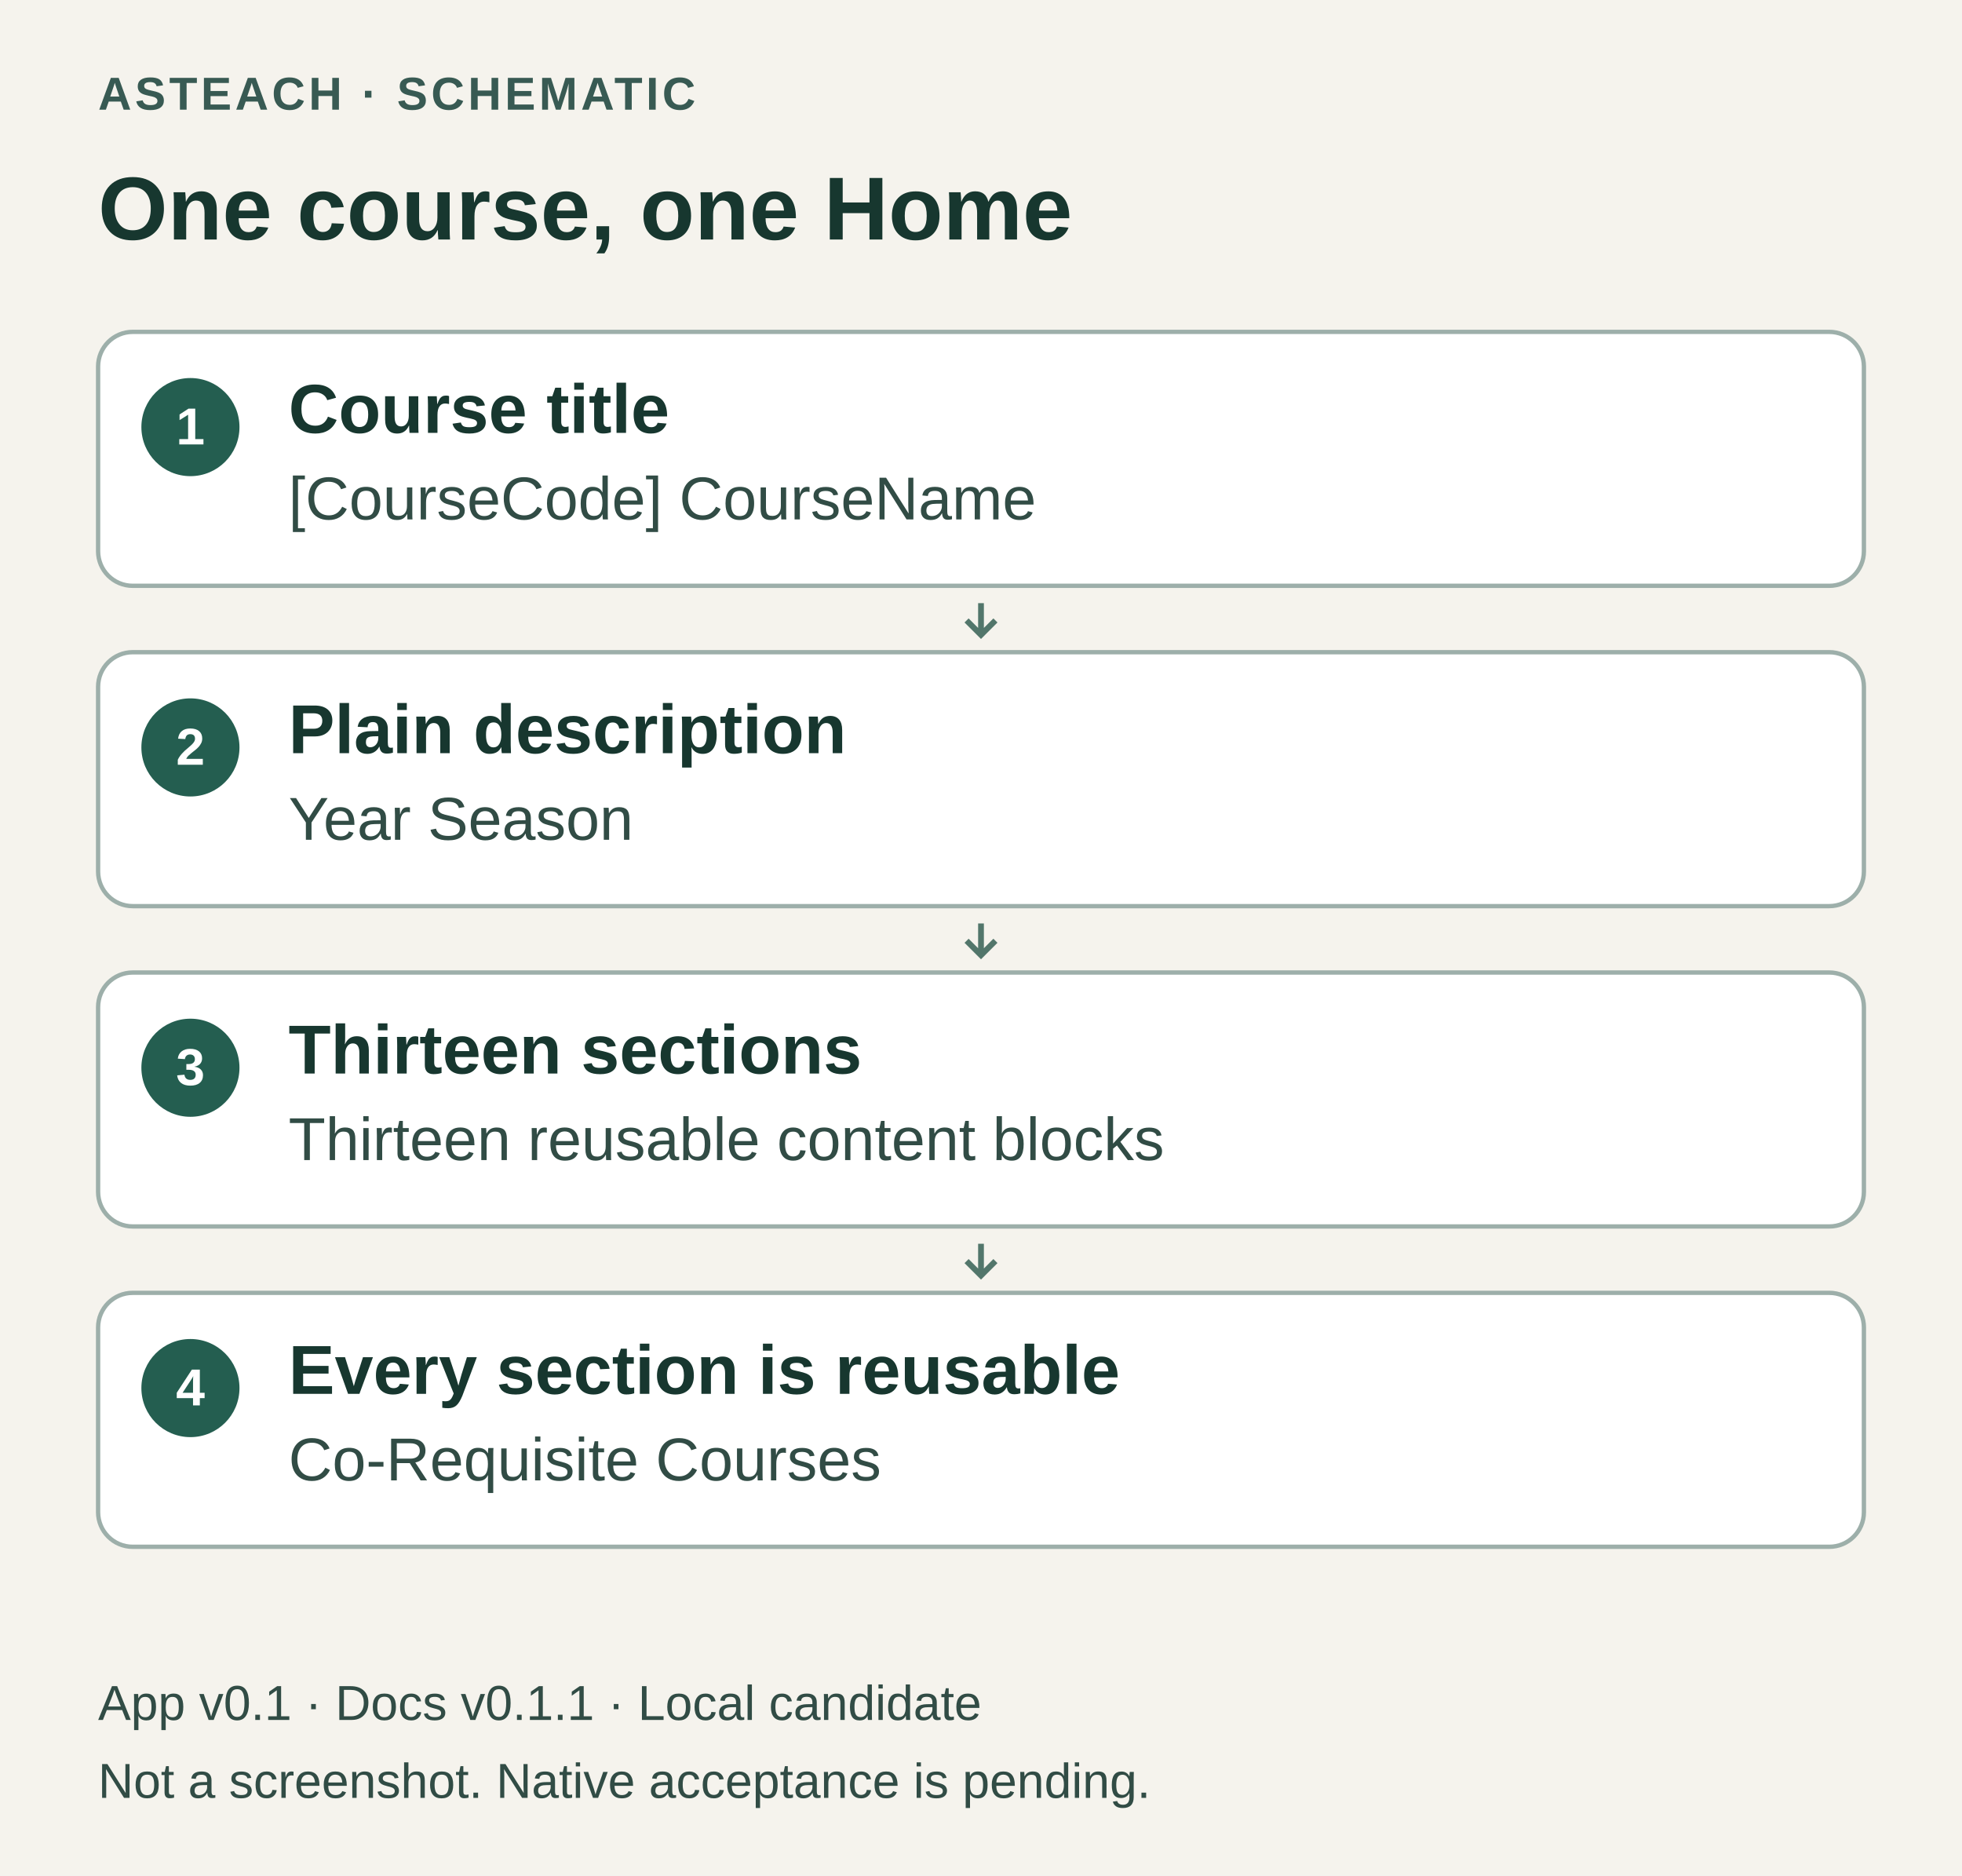
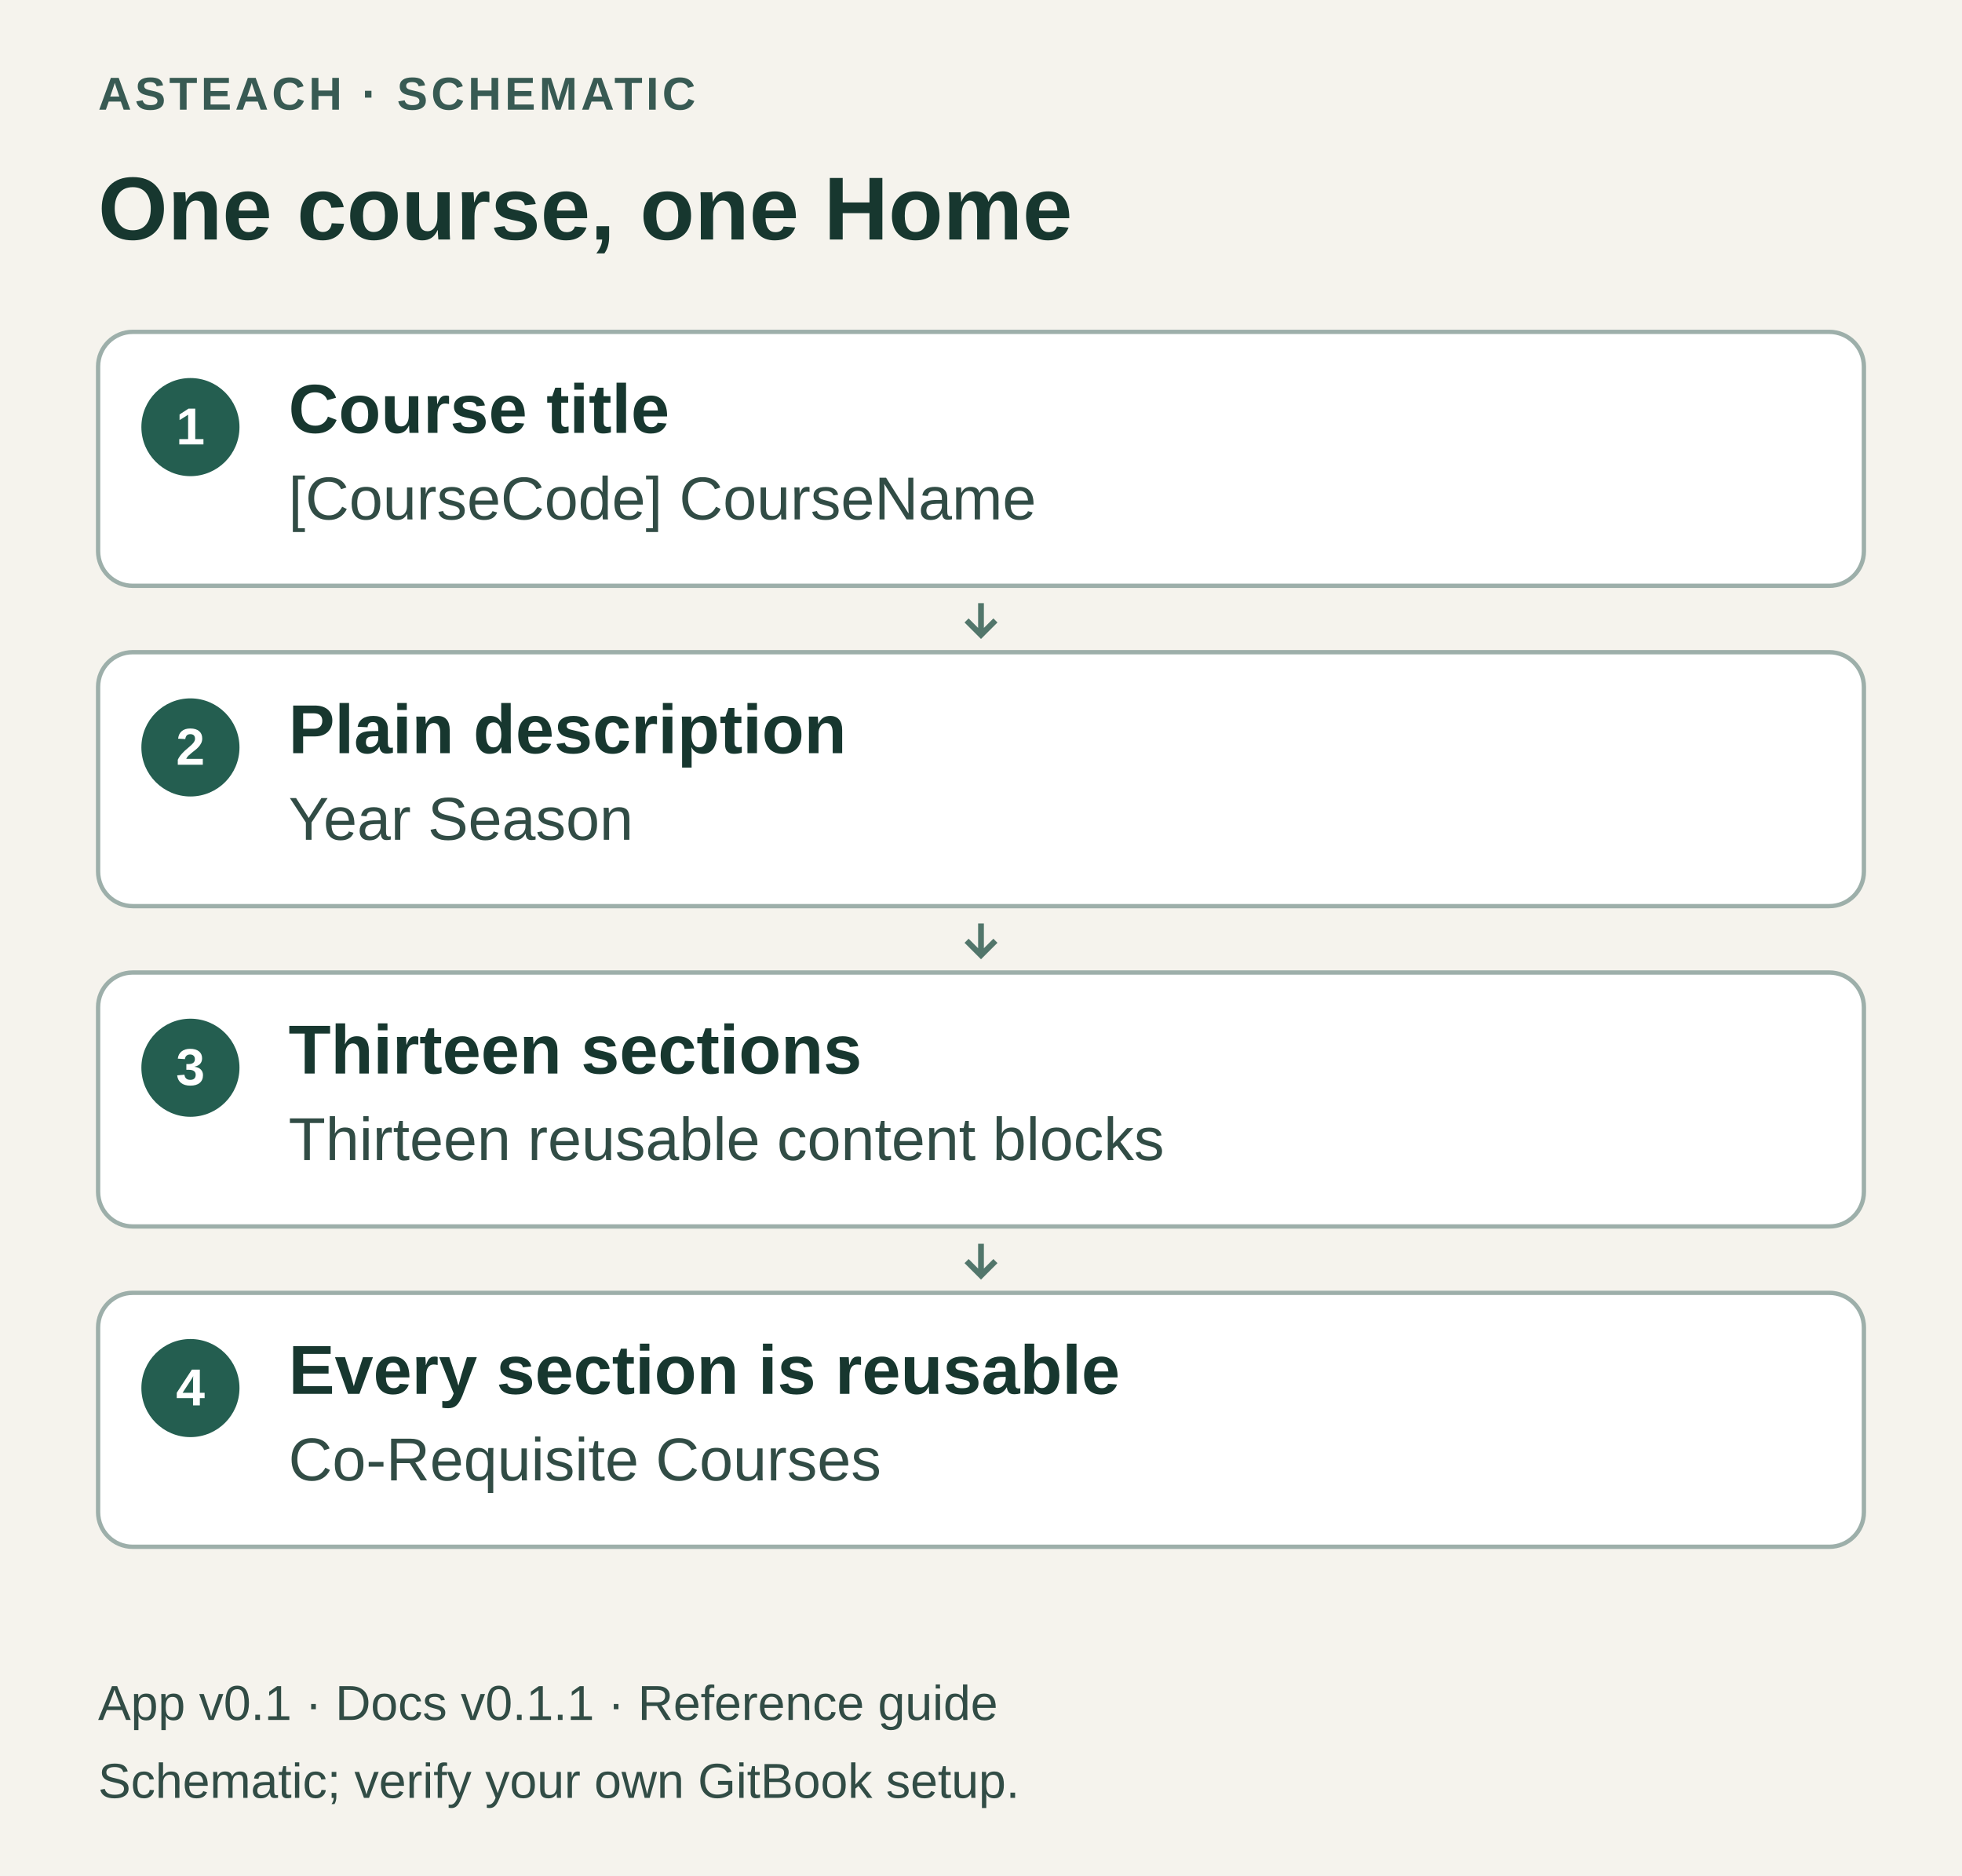
<svg xmlns="http://www.w3.org/2000/svg" viewBox="0 0 680 650" role="img" aria-labelledby="title description">
  <rect width="680" height="650" fill="#f5f3ed" />
  <g font-family="Arial, Helvetica, sans-serif">
    <text x="34" y="38" font-size="16" font-weight="700" letter-spacing="1.2" fill="#385a53">ASTEACH · SCHEMATIC</text>
    <text x="34" y="83" font-size="31" font-weight="700" fill="#17372f">One course, one Home</text>
    <rect x="34" y="115" width="612" height="88" rx="12" fill="#ffffff" stroke="#9dafaa" stroke-width="1.5" />
    <circle cx="66" cy="148" r="17" fill="#245e50" />
    <text x="66" y="154" text-anchor="middle" font-size="18" font-weight="700" fill="#ffffff">1</text>
    <text x="100" y="150" font-size="24" font-weight="700" fill="#17372f">Course title</text>
    <text x="100" y="180" font-size="21" fill="#314c45">[CourseCode] CourseName</text>
    <path d="M 340 209 v 10 m -5 -4 l 5 5 l 5 -5" fill="none" stroke="#52766b" stroke-width="2" />
    <rect x="34" y="226" width="612" height="88" rx="12" fill="#ffffff" stroke="#9dafaa" stroke-width="1.5" />
    <circle cx="66" cy="259" r="17" fill="#245e50" />
    <text x="66" y="265" text-anchor="middle" font-size="18" font-weight="700" fill="#ffffff">2</text>
    <text x="100" y="261" font-size="24" font-weight="700" fill="#17372f">Plain description</text>
    <text x="100" y="291" font-size="21" fill="#314c45">Year Season</text>
    <path d="M 340 320 v 10 m -5 -4 l 5 5 l 5 -5" fill="none" stroke="#52766b" stroke-width="2" />
    <rect x="34" y="337" width="612" height="88" rx="12" fill="#ffffff" stroke="#9dafaa" stroke-width="1.5" />
    <circle cx="66" cy="370" r="17" fill="#245e50" />
    <text x="66" y="376" text-anchor="middle" font-size="18" font-weight="700" fill="#ffffff">3</text>
    <text x="100" y="372" font-size="24" font-weight="700" fill="#17372f">Thirteen sections</text>
    <text x="100" y="402" font-size="21" fill="#314c45">Thirteen reusable content blocks</text>
    <path d="M 340 431 v 10 m -5 -4 l 5 5 l 5 -5" fill="none" stroke="#52766b" stroke-width="2" />
    <rect x="34" y="448" width="612" height="88" rx="12" fill="#ffffff" stroke="#9dafaa" stroke-width="1.5" />
    <circle cx="66" cy="481" r="17" fill="#245e50" />
    <text x="66" y="487" text-anchor="middle" font-size="18" font-weight="700" fill="#ffffff">4</text>
    <text x="100" y="483" font-size="24" font-weight="700" fill="#17372f">Every section is reusable</text>
    <text x="100" y="513" font-size="21" fill="#314c45">Co-Requisite Courses</text>
-     <text x="34" y="596" font-size="17" fill="#314c45">App v0.1 · Docs v0.1.1 · Local candidate</text>
-     <text x="34" y="623" font-size="17" fill="#314c45">Not a screenshot. Native acceptance is pending.</text>
+     <text x="34" y="596" font-size="17" fill="#314c45">App v0.1 · Docs v0.1.1 · Reference guide</text>
+     <text x="34" y="623" font-size="17" fill="#314c45">Schematic; verify your own GitBook setup.</text>
  </g>
</svg>
